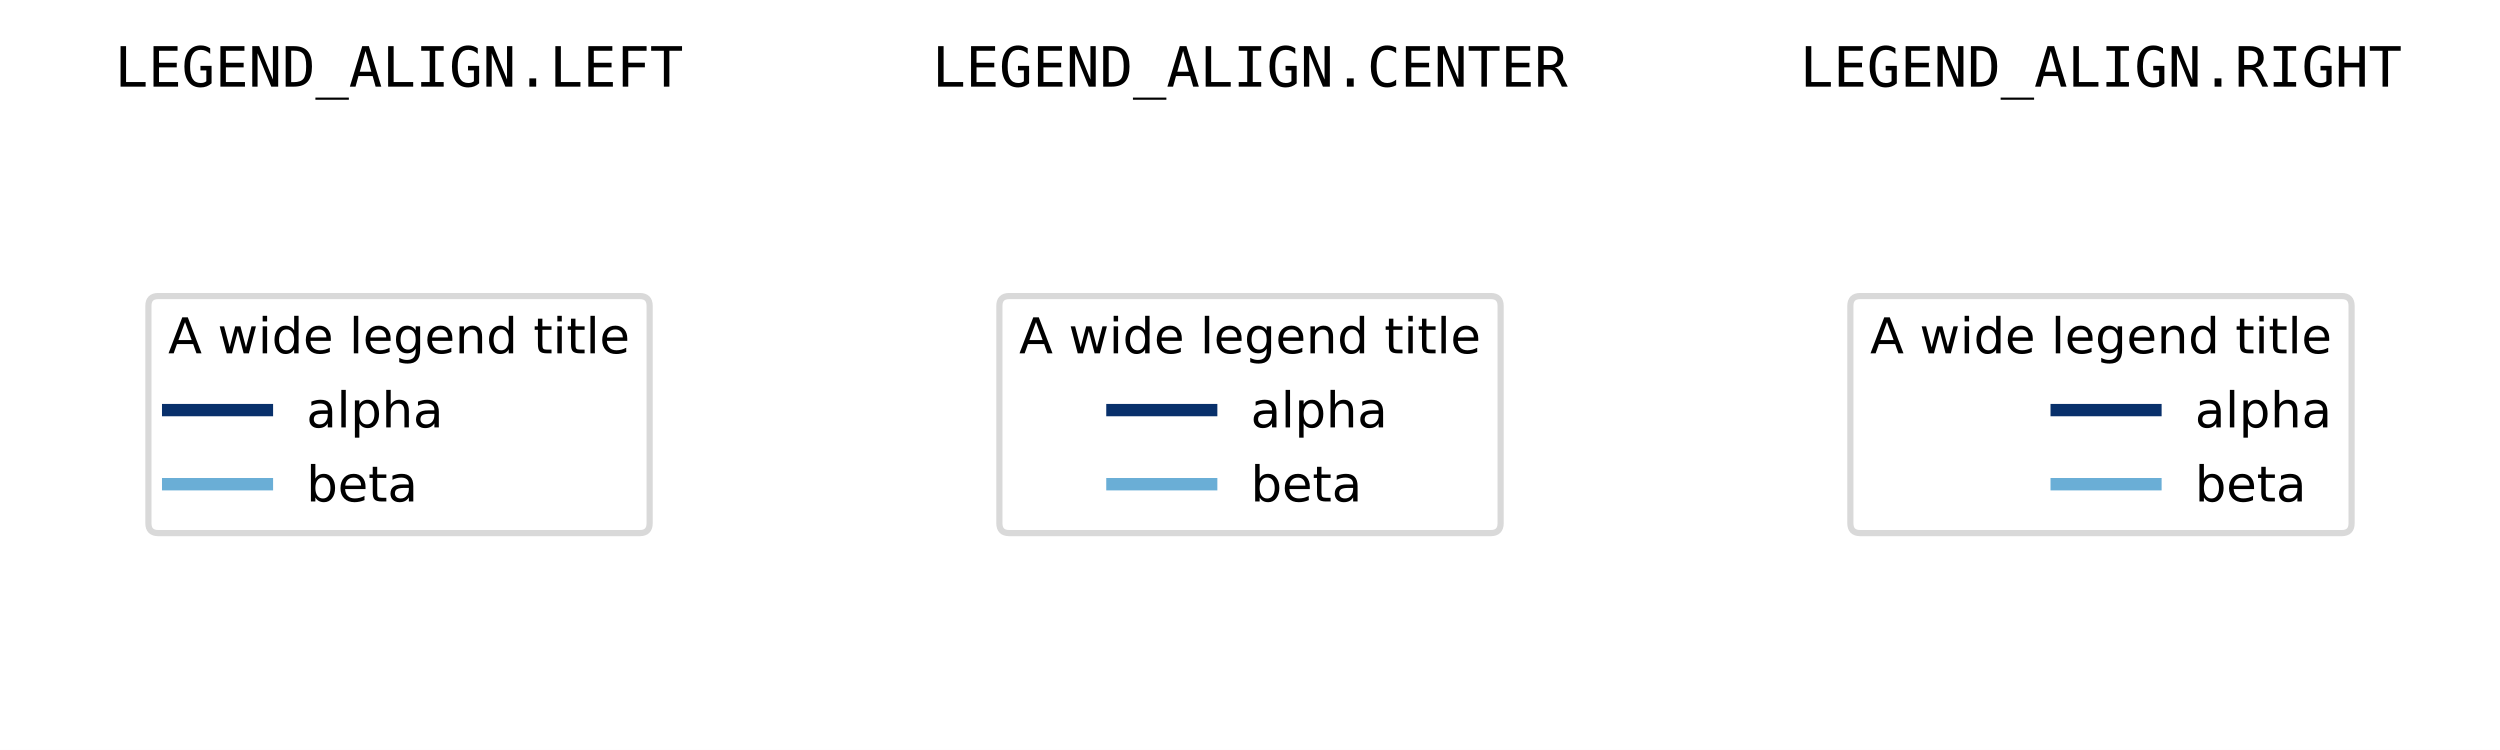
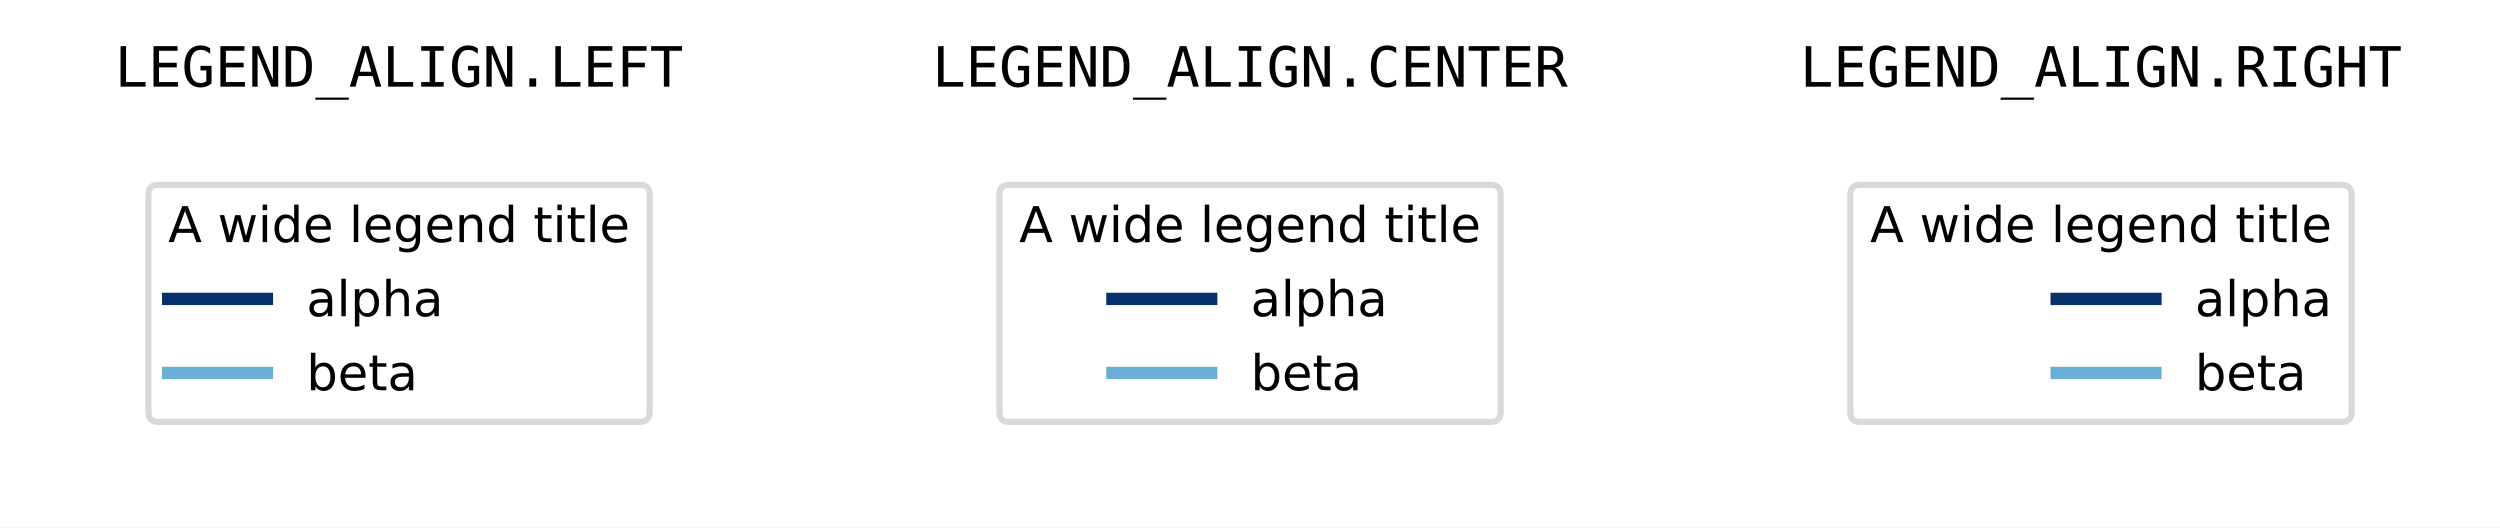
- <svg xmlns="http://www.w3.org/2000/svg" xmlns:xlink="http://www.w3.org/1999/xlink" width="405pt" height="121.486pt" viewBox="0 0 405 121.486" version="1.1">
+ <svg xmlns="http://www.w3.org/2000/svg" xmlns:xlink="http://www.w3.org/1999/xlink" width="405pt" height="85.45pt" viewBox="0 0 405 85.45" version="1.1">
  <defs>
    <style type="text/css">*{stroke-linejoin: round; stroke-linecap: butt}</style>
  </defs>
  <g id="figure_1">
    <g id="patch_1">
-       <path d="M 0 121.486  L 405 121.486  L 405 0  L 0 0  z " style="fill: #ffffff" />
+       <path d="M 0 85.45  L 405 85.45  L 405 0  L 0 0  z " style="fill: #ffffff" />
    </g>
    <g id="axes_1">
      <g id="text_1">
        <g transform="translate(18.58579 14.03789) scale(0.09 -0.09)">
          <defs>
            <path id="DejaVuSansMono-2f" d="M 672 4666  L 1306 4666  L 1306 531  L 3559 531  L 3559 0  L 672 0  L 672 4666  z " transform="scale(0.015625)" />
            <path id="DejaVuSansMono-28" d="M 616 4666  L 3384 4666  L 3384 4134  L 1247 4134  L 1247 2753  L 3291 2753  L 3291 2222  L 1247 2222  L 1247 531  L 3444 531  L 3444 0  L 616 0  L 616 4666  z " transform="scale(0.015625)" />
            <path id="DejaVuSansMono-2a" d="M 3450 384  Q 3197 150 2880 29  Q 2563 -91 2194 -91  Q 1306 -91 812 545  Q 319 1181 319 2328  Q 319 3472 819 4111  Q 1319 4750 2209 4750  Q 2503 4750 2772 4667  Q 3041 4584 3291 4416  L 3291 3769  Q 3038 4009 2772 4123  Q 2506 4238 2209 4238  Q 1594 4238 1286 3761  Q 978 3284 978 2328  Q 978 1356 1276 889  Q 1575 422 2194 422  Q 2403 422 2561 470  Q 2719 519 2847 622  L 2847 1875  L 2169 1875  L 2169 2394  L 3450 2394  L 3450 384  z " transform="scale(0.015625)" />
            <path id="DejaVuSansMono-31" d="M 434 4666  L 1234 4666  L 2809 825  L 2809 4666  L 3419 4666  L 3419 0  L 2619 0  L 1044 3841  L 1044 0  L 434 0  L 434 4666  z " transform="scale(0.015625)" />
            <path id="DejaVuSansMono-27" d="M 1363 519  Q 2159 519 2475 911  Q 2791 1303 2791 2328  Q 2791 3363 2477 3755  Q 2163 4147 1363 4147  L 1063 4147  L 1063 519  L 1363 519  z M 1375 4666  Q 2444 4666 2950 4097  Q 3456 3528 3456 2328  Q 3456 1134 2950 567  Q 2444 0 1375 0  L 428 0  L 428 4666  L 1375 4666  z " transform="scale(0.015625)" />
            <path id="DejaVuSansMono-42" d="M 3853 -1259  L 3853 -1509  L 0 -1509  L 0 -1259  L 3853 -1259  z " transform="scale(0.015625)" />
            <path id="DejaVuSansMono-24" d="M 1925 4109  L 1259 1722  L 2591 1722  L 1925 4109  z M 1544 4666  L 2309 4666  L 3738 0  L 3084 0  L 2741 1216  L 1106 1216  L 769 0  L 116 0  L 1544 4666  z " transform="scale(0.015625)" />
            <path id="DejaVuSansMono-2c" d="M 628 4666  L 3219 4666  L 3219 4134  L 2241 4134  L 2241 531  L 3219 531  L 3219 0  L 628 0  L 628 531  L 1606 531  L 1606 4134  L 628 4134  L 628 4666  z " transform="scale(0.015625)" />
            <path id="DejaVuSansMono-11" d="M 1528 953  L 2316 953  L 2316 0  L 1528 0  L 1528 953  z " transform="scale(0.015625)" />
            <path id="DejaVuSansMono-29" d="M 728 4666  L 3475 4666  L 3475 4134  L 1363 4134  L 1363 2759  L 3278 2759  L 3278 2228  L 1363 2228  L 1363 0  L 728 0  L 728 4666  z " transform="scale(0.015625)" />
            <path id="DejaVuSansMono-37" d="M 147 4666  L 3706 4666  L 3706 4134  L 2247 4134  L 2247 0  L 1613 0  L 1613 4134  L 147 4134  L 147 4666  z " transform="scale(0.015625)" />
          </defs>
          <use xlink:href="#DejaVuSansMono-2f" />
          <use xlink:href="#DejaVuSansMono-28" transform="translate(60.20312 0)" />
          <use xlink:href="#DejaVuSansMono-2a" transform="translate(120.4062 0)" />
          <use xlink:href="#DejaVuSansMono-28" transform="translate(180.6094 0)" />
          <use xlink:href="#DejaVuSansMono-31" transform="translate(240.8125 0)" />
          <use xlink:href="#DejaVuSansMono-27" transform="translate(301.0156 0)" />
          <use xlink:href="#DejaVuSansMono-42" transform="translate(361.2188 0)" />
          <use xlink:href="#DejaVuSansMono-24" transform="translate(421.4219 0)" />
          <use xlink:href="#DejaVuSansMono-2f" transform="translate(481.625 0)" />
          <use xlink:href="#DejaVuSansMono-2c" transform="translate(541.8281 0)" />
          <use xlink:href="#DejaVuSansMono-2a" transform="translate(602.0312 0)" />
          <use xlink:href="#DejaVuSansMono-31" transform="translate(662.2344 0)" />
          <use xlink:href="#DejaVuSansMono-11" transform="translate(722.4375 0)" />
          <use xlink:href="#DejaVuSansMono-2f" transform="translate(782.6406 0)" />
          <use xlink:href="#DejaVuSansMono-28" transform="translate(842.8438 0)" />
          <use xlink:href="#DejaVuSansMono-29" transform="translate(903.0469 0)" />
          <use xlink:href="#DejaVuSansMono-37" transform="translate(963.25 0)" />
        </g>
      </g>
      <g id="legend_1">
        <g id="patch_2">
-           <path d="M 25.641 86.363  L 103.642 86.363  Q 105.242 86.363 105.242 84.763  L 105.242 49.561  Q 105.242 47.961 103.642 47.961  L 25.641 47.961  Q 24.041 47.961 24.041 49.561  L 24.041 84.763  Q 24.041 86.363 25.641 86.363  z " style="fill: #ffffff; opacity: 0.8; stroke: #cfcfcf; stroke-linejoin: miter" />
+           <path d="M 25.641 68.345  L 103.642 68.345  Q 105.242 68.345 105.242 66.745  L 105.242 31.543  Q 105.242 29.943 103.642 29.943  L 25.641 29.943  Q 24.041 29.943 24.041 31.543  L 24.041 66.745  Q 24.041 68.345 25.641 68.345  z " style="fill: #ffffff; opacity: 0.8; stroke: #cfcfcf; stroke-linejoin: miter" />
        </g>
        <g id="text_2">
-           <g transform="translate(27.24055 57.2397) scale(0.08 -0.08)">
+           <g transform="translate(27.24055 39.2217) scale(0.08 -0.08)">
            <defs>
              <path id="DejaVuSans-24" d="M 2188 4044  L 1331 1722  L 3047 1722  L 2188 4044  z M 1831 4666  L 2547 4666  L 4325 0  L 3669 0  L 3244 1197  L 1141 1197  L 716 0  L 50 0  L 1831 4666  z " transform="scale(0.015625)" />
              <path id="DejaVuSans-3" transform="scale(0.015625)" />
              <path id="DejaVuSans-5a" d="M 269 3500  L 844 3500  L 1563 769  L 2278 3500  L 2956 3500  L 3675 769  L 4391 3500  L 4966 3500  L 4050 0  L 3372 0  L 2619 2869  L 1863 0  L 1184 0  L 269 3500  z " transform="scale(0.015625)" />
              <path id="DejaVuSans-4c" d="M 603 3500  L 1178 3500  L 1178 0  L 603 0  L 603 3500  z M 603 4863  L 1178 4863  L 1178 4134  L 603 4134  L 603 4863  z " transform="scale(0.015625)" />
              <path id="DejaVuSans-47" d="M 2906 2969  L 2906 4863  L 3481 4863  L 3481 0  L 2906 0  L 2906 525  Q 2725 213 2448 61  Q 2172 -91 1784 -91  Q 1150 -91 751 415  Q 353 922 353 1747  Q 353 2572 751 3078  Q 1150 3584 1784 3584  Q 2172 3584 2448 3432  Q 2725 3281 2906 2969  z M 947 1747  Q 947 1113 1208 752  Q 1469 391 1925 391  Q 2381 391 2643 752  Q 2906 1113 2906 1747  Q 2906 2381 2643 2742  Q 2381 3103 1925 3103  Q 1469 3103 1208 2742  Q 947 2381 947 1747  z " transform="scale(0.015625)" />
              <path id="DejaVuSans-48" d="M 3597 1894  L 3597 1613  L 953 1613  Q 991 1019 1311 708  Q 1631 397 2203 397  Q 2534 397 2845 478  Q 3156 559 3463 722  L 3463 178  Q 3153 47 2828 -22  Q 2503 -91 2169 -91  Q 1331 -91 842 396  Q 353 884 353 1716  Q 353 2575 817 3079  Q 1281 3584 2069 3584  Q 2775 3584 3186 3129  Q 3597 2675 3597 1894  z M 3022 2063  Q 3016 2534 2758 2815  Q 2500 3097 2075 3097  Q 1594 3097 1305 2825  Q 1016 2553 972 2059  L 3022 2063  z " transform="scale(0.015625)" />
              <path id="DejaVuSans-4f" d="M 603 4863  L 1178 4863  L 1178 0  L 603 0  L 603 4863  z " transform="scale(0.015625)" />
              <path id="DejaVuSans-4a" d="M 2906 1791  Q 2906 2416 2648 2759  Q 2391 3103 1925 3103  Q 1463 3103 1205 2759  Q 947 2416 947 1791  Q 947 1169 1205 825  Q 1463 481 1925 481  Q 2391 481 2648 825  Q 2906 1169 2906 1791  z M 3481 434  Q 3481 -459 3084 -895  Q 2688 -1331 1869 -1331  Q 1566 -1331 1297 -1286  Q 1028 -1241 775 -1147  L 775 -588  Q 1028 -725 1275 -790  Q 1522 -856 1778 -856  Q 2344 -856 2625 -561  Q 2906 -266 2906 331  L 2906 616  Q 2728 306 2450 153  Q 2172 0 1784 0  Q 1141 0 747 490  Q 353 981 353 1791  Q 353 2603 747 3093  Q 1141 3584 1784 3584  Q 2172 3584 2450 3431  Q 2728 3278 2906 2969  L 2906 3500  L 3481 3500  L 3481 434  z " transform="scale(0.015625)" />
              <path id="DejaVuSans-51" d="M 3513 2113  L 3513 0  L 2938 0  L 2938 2094  Q 2938 2591 2744 2837  Q 2550 3084 2163 3084  Q 1697 3084 1428 2787  Q 1159 2491 1159 1978  L 1159 0  L 581 0  L 581 3500  L 1159 3500  L 1159 2956  Q 1366 3272 1645 3428  Q 1925 3584 2291 3584  Q 2894 3584 3203 3211  Q 3513 2838 3513 2113  z " transform="scale(0.015625)" />
              <path id="DejaVuSans-57" d="M 1172 4494  L 1172 3500  L 2356 3500  L 2356 3053  L 1172 3053  L 1172 1153  Q 1172 725 1289 603  Q 1406 481 1766 481  L 2356 481  L 2356 0  L 1766 0  Q 1100 0 847 248  Q 594 497 594 1153  L 594 3053  L 172 3053  L 172 3500  L 594 3500  L 594 4494  L 1172 4494  z " transform="scale(0.015625)" />
            </defs>
            <use xlink:href="#DejaVuSans-24" />
            <use xlink:href="#DejaVuSans-3" transform="translate(68.40625 0)" />
            <use xlink:href="#DejaVuSans-5a" transform="translate(100.1875 0)" />
            <use xlink:href="#DejaVuSans-4c" transform="translate(181.9688 0)" />
            <use xlink:href="#DejaVuSans-47" transform="translate(209.75 0)" />
            <use xlink:href="#DejaVuSans-48" transform="translate(273.2344 0)" />
            <use xlink:href="#DejaVuSans-3" transform="translate(334.7656 0)" />
            <use xlink:href="#DejaVuSans-4f" transform="translate(366.5469 0)" />
            <use xlink:href="#DejaVuSans-48" transform="translate(394.3281 0)" />
            <use xlink:href="#DejaVuSans-4a" transform="translate(455.8594 0)" />
            <use xlink:href="#DejaVuSans-48" transform="translate(519.3438 0)" />
            <use xlink:href="#DejaVuSans-51" transform="translate(580.875 0)" />
            <use xlink:href="#DejaVuSans-47" transform="translate(644.25 0)" />
            <use xlink:href="#DejaVuSans-3" transform="translate(707.7344 0)" />
            <use xlink:href="#DejaVuSans-57" transform="translate(739.5156 0)" />
            <use xlink:href="#DejaVuSans-4c" transform="translate(778.7188 0)" />
            <use xlink:href="#DejaVuSans-57" transform="translate(806.5 0)" />
            <use xlink:href="#DejaVuSans-4f" transform="translate(845.7031 0)" />
            <use xlink:href="#DejaVuSans-48" transform="translate(873.4844 0)" />
          </g>
        </g>
        <g id="line2d_1">
-           <path d="M 27.241 66.44  L 35.241 66.44  L 43.241 66.44  " style="fill: none; stroke: #08306b; stroke-width: 2; stroke-linecap: square" />
+           <path d="M 27.241 48.422  L 35.241 48.422  L 43.241 48.422  " style="fill: none; stroke: #08306b; stroke-width: 2; stroke-linecap: square" />
        </g>
        <g id="text_3">
-           <g transform="translate(49.64055 69.24033) scale(0.08 -0.08)">
+           <g transform="translate(49.64055 51.22233) scale(0.08 -0.08)">
            <defs>
              <path id="DejaVuSans-44" d="M 2194 1759  Q 1497 1759 1228 1600  Q 959 1441 959 1056  Q 959 750 1161 570  Q 1363 391 1709 391  Q 2188 391 2477 730  Q 2766 1069 2766 1631  L 2766 1759  L 2194 1759  z M 3341 1997  L 3341 0  L 2766 0  L 2766 531  Q 2569 213 2275 61  Q 1981 -91 1556 -91  Q 1019 -91 701 211  Q 384 513 384 1019  Q 384 1609 779 1909  Q 1175 2209 1959 2209  L 2766 2209  L 2766 2266  Q 2766 2663 2505 2880  Q 2244 3097 1772 3097  Q 1472 3097 1187 3025  Q 903 2953 641 2809  L 641 3341  Q 956 3463 1253 3523  Q 1550 3584 1831 3584  Q 2591 3584 2966 3190  Q 3341 2797 3341 1997  z " transform="scale(0.015625)" />
              <path id="DejaVuSans-53" d="M 1159 525  L 1159 -1331  L 581 -1331  L 581 3500  L 1159 3500  L 1159 2969  Q 1341 3281 1617 3432  Q 1894 3584 2278 3584  Q 2916 3584 3314 3078  Q 3713 2572 3713 1747  Q 3713 922 3314 415  Q 2916 -91 2278 -91  Q 1894 -91 1617 61  Q 1341 213 1159 525  z M 3116 1747  Q 3116 2381 2855 2742  Q 2594 3103 2138 3103  Q 1681 3103 1420 2742  Q 1159 2381 1159 1747  Q 1159 1113 1420 752  Q 1681 391 2138 391  Q 2594 391 2855 752  Q 3116 1113 3116 1747  z " transform="scale(0.015625)" />
              <path id="DejaVuSans-4b" d="M 3513 2113  L 3513 0  L 2938 0  L 2938 2094  Q 2938 2591 2744 2837  Q 2550 3084 2163 3084  Q 1697 3084 1428 2787  Q 1159 2491 1159 1978  L 1159 0  L 581 0  L 581 4863  L 1159 4863  L 1159 2956  Q 1366 3272 1645 3428  Q 1925 3584 2291 3584  Q 2894 3584 3203 3211  Q 3513 2838 3513 2113  z " transform="scale(0.015625)" />
            </defs>
            <use xlink:href="#DejaVuSans-44" />
            <use xlink:href="#DejaVuSans-4f" transform="translate(61.28125 0)" />
            <use xlink:href="#DejaVuSans-53" transform="translate(89.0625 0)" />
            <use xlink:href="#DejaVuSans-4b" transform="translate(152.5469 0)" />
            <use xlink:href="#DejaVuSans-44" transform="translate(215.9219 0)" />
          </g>
        </g>
        <g id="line2d_2">
-           <path d="M 27.241 78.441  L 35.241 78.441  L 43.241 78.441  " style="fill: none; stroke: #6aaed6; stroke-width: 2; stroke-linecap: square" />
+           <path d="M 27.241 60.423  L 35.241 60.423  L 43.241 60.423  " style="fill: none; stroke: #6aaed6; stroke-width: 2; stroke-linecap: square" />
        </g>
        <g id="text_4">
-           <g transform="translate(49.64055 81.24095) scale(0.08 -0.08)">
+           <g transform="translate(49.64055 63.22295) scale(0.08 -0.08)">
            <defs>
              <path id="DejaVuSans-45" d="M 3116 1747  Q 3116 2381 2855 2742  Q 2594 3103 2138 3103  Q 1681 3103 1420 2742  Q 1159 2381 1159 1747  Q 1159 1113 1420 752  Q 1681 391 2138 391  Q 2594 391 2855 752  Q 3116 1113 3116 1747  z M 1159 2969  Q 1341 3281 1617 3432  Q 1894 3584 2278 3584  Q 2916 3584 3314 3078  Q 3713 2572 3713 1747  Q 3713 922 3314 415  Q 2916 -91 2278 -91  Q 1894 -91 1617 61  Q 1341 213 1159 525  L 1159 0  L 581 0  L 581 4863  L 1159 4863  L 1159 2969  z " transform="scale(0.015625)" />
            </defs>
            <use xlink:href="#DejaVuSans-45" />
            <use xlink:href="#DejaVuSans-48" transform="translate(63.48438 0)" />
            <use xlink:href="#DejaVuSans-57" transform="translate(125.0156 0)" />
            <use xlink:href="#DejaVuSans-44" transform="translate(164.2188 0)" />
          </g>
        </g>
      </g>
    </g>
    <g id="axes_2">
      <g id="text_5">
        <g transform="translate(151.0263 14.03789) scale(0.09 -0.09)">
          <defs>
            <path id="DejaVuSansMono-26" d="M 3353 166  Q 3113 38 2859 -26  Q 2606 -91 2322 -91  Q 1425 -91 929 543  Q 434 1178 434 2328  Q 434 3472 932 4111  Q 1431 4750 2322 4750  Q 2606 4750 2859 4686  Q 3113 4622 3353 4494  L 3353 3847  Q 3122 4038 2856 4138  Q 2591 4238 2322 4238  Q 1706 4238 1400 3763  Q 1094 3288 1094 2328  Q 1094 1372 1400 897  Q 1706 422 2322 422  Q 2597 422 2861 522  Q 3125 622 3353 813  L 3353 166  z " transform="scale(0.015625)" />
            <path id="DejaVuSansMono-35" d="M 2375 2203  Q 2619 2141 2791 1967  Q 2963 1794 3219 1275  L 3853 0  L 3175 0  L 2619 1178  Q 2378 1681 2186 1826  Q 1994 1972 1684 1972  L 1081 1972  L 1081 0  L 447 0  L 447 4666  L 1747 4666  Q 2516 4666 2925 4319  Q 3334 3972 3334 3316  Q 3334 2853 3082 2561  Q 2831 2269 2375 2203  z M 1081 4147  L 1081 2491  L 1772 2491  Q 2225 2491 2447 2694  Q 2669 2897 2669 3316  Q 2669 3719 2433 3933  Q 2197 4147 1747 4147  L 1081 4147  z " transform="scale(0.015625)" />
          </defs>
          <use xlink:href="#DejaVuSansMono-2f" />
          <use xlink:href="#DejaVuSansMono-28" transform="translate(60.20312 0)" />
          <use xlink:href="#DejaVuSansMono-2a" transform="translate(120.4062 0)" />
          <use xlink:href="#DejaVuSansMono-28" transform="translate(180.6094 0)" />
          <use xlink:href="#DejaVuSansMono-31" transform="translate(240.8125 0)" />
          <use xlink:href="#DejaVuSansMono-27" transform="translate(301.0156 0)" />
          <use xlink:href="#DejaVuSansMono-42" transform="translate(361.2188 0)" />
          <use xlink:href="#DejaVuSansMono-24" transform="translate(421.4219 0)" />
          <use xlink:href="#DejaVuSansMono-2f" transform="translate(481.625 0)" />
          <use xlink:href="#DejaVuSansMono-2c" transform="translate(541.8281 0)" />
          <use xlink:href="#DejaVuSansMono-2a" transform="translate(602.0312 0)" />
          <use xlink:href="#DejaVuSansMono-31" transform="translate(662.2344 0)" />
          <use xlink:href="#DejaVuSansMono-11" transform="translate(722.4375 0)" />
          <use xlink:href="#DejaVuSansMono-26" transform="translate(782.6406 0)" />
          <use xlink:href="#DejaVuSansMono-28" transform="translate(842.8438 0)" />
          <use xlink:href="#DejaVuSansMono-31" transform="translate(903.0469 0)" />
          <use xlink:href="#DejaVuSansMono-37" transform="translate(963.25 0)" />
          <use xlink:href="#DejaVuSansMono-28" transform="translate(1023.453 0)" />
          <use xlink:href="#DejaVuSansMono-35" transform="translate(1083.656 0)" />
        </g>
      </g>
      <g id="legend_2">
        <g id="patch_3">
-           <path d="M 163.499 86.363  L 241.501 86.363  Q 243.101 86.363 243.101 84.763  L 243.101 49.561  Q 243.101 47.961 241.501 47.961  L 163.499 47.961  Q 161.899 47.961 161.899 49.561  L 161.899 84.763  Q 161.899 86.363 163.499 86.363  z " style="fill: #ffffff; opacity: 0.8; stroke: #cfcfcf; stroke-linejoin: miter" />
+           <path d="M 163.499 68.345  L 241.501 68.345  Q 243.101 68.345 243.101 66.745  L 243.101 31.543  Q 243.101 29.943 241.501 29.943  L 163.499 29.943  Q 161.899 29.943 161.899 31.543  L 161.899 66.745  Q 161.899 68.345 163.499 68.345  z " style="fill: #ffffff; opacity: 0.8; stroke: #cfcfcf; stroke-linejoin: miter" />
        </g>
        <g id="text_6">
-           <g transform="translate(165.0994 57.2397) scale(0.08 -0.08)">
+           <g transform="translate(165.0994 39.2217) scale(0.08 -0.08)">
            <use xlink:href="#DejaVuSans-24" />
            <use xlink:href="#DejaVuSans-3" transform="translate(68.40625 0)" />
            <use xlink:href="#DejaVuSans-5a" transform="translate(100.1875 0)" />
            <use xlink:href="#DejaVuSans-4c" transform="translate(181.9688 0)" />
            <use xlink:href="#DejaVuSans-47" transform="translate(209.75 0)" />
            <use xlink:href="#DejaVuSans-48" transform="translate(273.2344 0)" />
            <use xlink:href="#DejaVuSans-3" transform="translate(334.7656 0)" />
            <use xlink:href="#DejaVuSans-4f" transform="translate(366.5469 0)" />
            <use xlink:href="#DejaVuSans-48" transform="translate(394.3281 0)" />
            <use xlink:href="#DejaVuSans-4a" transform="translate(455.8594 0)" />
            <use xlink:href="#DejaVuSans-48" transform="translate(519.3438 0)" />
            <use xlink:href="#DejaVuSans-51" transform="translate(580.875 0)" />
            <use xlink:href="#DejaVuSans-47" transform="translate(644.25 0)" />
            <use xlink:href="#DejaVuSans-3" transform="translate(707.7344 0)" />
            <use xlink:href="#DejaVuSans-57" transform="translate(739.5156 0)" />
            <use xlink:href="#DejaVuSans-4c" transform="translate(778.7188 0)" />
            <use xlink:href="#DejaVuSans-57" transform="translate(806.5 0)" />
            <use xlink:href="#DejaVuSans-4f" transform="translate(845.7031 0)" />
            <use xlink:href="#DejaVuSans-48" transform="translate(873.4844 0)" />
          </g>
        </g>
        <g id="line2d_3">
-           <path d="M 180.212 66.44  L 188.212 66.44  L 196.212 66.44  " style="fill: none; stroke: #08306b; stroke-width: 2; stroke-linecap: square" />
+           <path d="M 180.212 48.422  L 188.212 48.422  L 196.212 48.422  " style="fill: none; stroke: #08306b; stroke-width: 2; stroke-linecap: square" />
        </g>
        <g id="text_7">
-           <g transform="translate(202.6119 69.24033) scale(0.08 -0.08)">
+           <g transform="translate(202.6119 51.22233) scale(0.08 -0.08)">
            <use xlink:href="#DejaVuSans-44" />
            <use xlink:href="#DejaVuSans-4f" transform="translate(61.28125 0)" />
            <use xlink:href="#DejaVuSans-53" transform="translate(89.0625 0)" />
            <use xlink:href="#DejaVuSans-4b" transform="translate(152.5469 0)" />
            <use xlink:href="#DejaVuSans-44" transform="translate(215.9219 0)" />
          </g>
        </g>
        <g id="line2d_4">
-           <path d="M 180.212 78.441  L 188.212 78.441  L 196.212 78.441  " style="fill: none; stroke: #6aaed6; stroke-width: 2; stroke-linecap: square" />
+           <path d="M 180.212 60.423  L 188.212 60.423  L 196.212 60.423  " style="fill: none; stroke: #6aaed6; stroke-width: 2; stroke-linecap: square" />
        </g>
        <g id="text_8">
-           <g transform="translate(202.6119 81.24095) scale(0.08 -0.08)">
+           <g transform="translate(202.6119 63.22295) scale(0.08 -0.08)">
            <use xlink:href="#DejaVuSans-45" />
            <use xlink:href="#DejaVuSans-48" transform="translate(63.48438 0)" />
            <use xlink:href="#DejaVuSans-57" transform="translate(125.0156 0)" />
            <use xlink:href="#DejaVuSans-44" transform="translate(164.2188 0)" />
          </g>
        </g>
      </g>
    </g>
    <g id="axes_3">
      <g id="text_9">
        <g transform="translate(291.5943 14.03789) scale(0.09 -0.09)">
          <defs>
            <path id="DejaVuSansMono-2b" d="M 428 4666  L 1063 4666  L 1063 2753  L 2791 2753  L 2791 4666  L 3425 4666  L 3425 0  L 2791 0  L 2791 2222  L 1063 2222  L 1063 0  L 428 0  L 428 4666  z " transform="scale(0.015625)" />
          </defs>
          <use xlink:href="#DejaVuSansMono-2f" />
          <use xlink:href="#DejaVuSansMono-28" transform="translate(60.20312 0)" />
          <use xlink:href="#DejaVuSansMono-2a" transform="translate(120.4062 0)" />
          <use xlink:href="#DejaVuSansMono-28" transform="translate(180.6094 0)" />
          <use xlink:href="#DejaVuSansMono-31" transform="translate(240.8125 0)" />
          <use xlink:href="#DejaVuSansMono-27" transform="translate(301.0156 0)" />
          <use xlink:href="#DejaVuSansMono-42" transform="translate(361.2188 0)" />
          <use xlink:href="#DejaVuSansMono-24" transform="translate(421.4219 0)" />
          <use xlink:href="#DejaVuSansMono-2f" transform="translate(481.625 0)" />
          <use xlink:href="#DejaVuSansMono-2c" transform="translate(541.8281 0)" />
          <use xlink:href="#DejaVuSansMono-2a" transform="translate(602.0312 0)" />
          <use xlink:href="#DejaVuSansMono-31" transform="translate(662.2344 0)" />
          <use xlink:href="#DejaVuSansMono-11" transform="translate(722.4375 0)" />
          <use xlink:href="#DejaVuSansMono-35" transform="translate(782.6406 0)" />
          <use xlink:href="#DejaVuSansMono-2c" transform="translate(842.8438 0)" />
          <use xlink:href="#DejaVuSansMono-2a" transform="translate(903.0469 0)" />
          <use xlink:href="#DejaVuSansMono-2b" transform="translate(963.25 0)" />
          <use xlink:href="#DejaVuSansMono-37" transform="translate(1023.453 0)" />
        </g>
      </g>
      <g id="legend_3">
        <g id="patch_4">
-           <path d="M 301.358 86.363  L 379.359 86.363  Q 380.959 86.363 380.959 84.763  L 380.959 49.561  Q 380.959 47.961 379.359 47.961  L 301.358 47.961  Q 299.758 47.961 299.758 49.561  L 299.758 84.763  Q 299.758 86.363 301.358 86.363  z " style="fill: #ffffff; opacity: 0.8; stroke: #cfcfcf; stroke-linejoin: miter" />
+           <path d="M 301.358 68.345  L 379.359 68.345  Q 380.959 68.345 380.959 66.745  L 380.959 31.543  Q 380.959 29.943 379.359 29.943  L 301.358 29.943  Q 299.758 29.943 299.758 31.543  L 299.758 66.745  Q 299.758 68.345 301.358 68.345  z " style="fill: #ffffff; opacity: 0.8; stroke: #cfcfcf; stroke-linejoin: miter" />
        </g>
        <g id="text_10">
-           <g transform="translate(302.9582 57.2397) scale(0.08 -0.08)">
+           <g transform="translate(302.9582 39.2217) scale(0.08 -0.08)">
            <use xlink:href="#DejaVuSans-24" />
            <use xlink:href="#DejaVuSans-3" transform="translate(68.40625 0)" />
            <use xlink:href="#DejaVuSans-5a" transform="translate(100.1875 0)" />
            <use xlink:href="#DejaVuSans-4c" transform="translate(181.9688 0)" />
            <use xlink:href="#DejaVuSans-47" transform="translate(209.75 0)" />
            <use xlink:href="#DejaVuSans-48" transform="translate(273.2344 0)" />
            <use xlink:href="#DejaVuSans-3" transform="translate(334.7656 0)" />
            <use xlink:href="#DejaVuSans-4f" transform="translate(366.5469 0)" />
            <use xlink:href="#DejaVuSans-48" transform="translate(394.3281 0)" />
            <use xlink:href="#DejaVuSans-4a" transform="translate(455.8594 0)" />
            <use xlink:href="#DejaVuSans-48" transform="translate(519.3438 0)" />
            <use xlink:href="#DejaVuSans-51" transform="translate(580.875 0)" />
            <use xlink:href="#DejaVuSans-47" transform="translate(644.25 0)" />
            <use xlink:href="#DejaVuSans-3" transform="translate(707.7344 0)" />
            <use xlink:href="#DejaVuSans-57" transform="translate(739.5156 0)" />
            <use xlink:href="#DejaVuSans-4c" transform="translate(778.7188 0)" />
            <use xlink:href="#DejaVuSans-57" transform="translate(806.5 0)" />
            <use xlink:href="#DejaVuSans-4f" transform="translate(845.7031 0)" />
            <use xlink:href="#DejaVuSans-48" transform="translate(873.4844 0)" />
          </g>
        </g>
        <g id="line2d_5">
-           <path d="M 333.183 66.44  L 341.183 66.44  L 349.183 66.44  " style="fill: none; stroke: #08306b; stroke-width: 2; stroke-linecap: square" />
+           <path d="M 333.183 48.422  L 341.183 48.422  L 349.183 48.422  " style="fill: none; stroke: #08306b; stroke-width: 2; stroke-linecap: square" />
        </g>
        <g id="text_11">
-           <g transform="translate(355.5832 69.24033) scale(0.08 -0.08)">
+           <g transform="translate(355.5832 51.22233) scale(0.08 -0.08)">
            <use xlink:href="#DejaVuSans-44" />
            <use xlink:href="#DejaVuSans-4f" transform="translate(61.28125 0)" />
            <use xlink:href="#DejaVuSans-53" transform="translate(89.0625 0)" />
            <use xlink:href="#DejaVuSans-4b" transform="translate(152.5469 0)" />
            <use xlink:href="#DejaVuSans-44" transform="translate(215.9219 0)" />
          </g>
        </g>
        <g id="line2d_6">
-           <path d="M 333.183 78.441  L 341.183 78.441  L 349.183 78.441  " style="fill: none; stroke: #6aaed6; stroke-width: 2; stroke-linecap: square" />
+           <path d="M 333.183 60.423  L 341.183 60.423  L 349.183 60.423  " style="fill: none; stroke: #6aaed6; stroke-width: 2; stroke-linecap: square" />
        </g>
        <g id="text_12">
-           <g transform="translate(355.5832 81.24095) scale(0.08 -0.08)">
+           <g transform="translate(355.5832 63.22295) scale(0.08 -0.08)">
            <use xlink:href="#DejaVuSans-45" />
            <use xlink:href="#DejaVuSans-48" transform="translate(63.48438 0)" />
            <use xlink:href="#DejaVuSans-57" transform="translate(125.0156 0)" />
            <use xlink:href="#DejaVuSans-44" transform="translate(164.2188 0)" />
          </g>
        </g>
      </g>
    </g>
  </g>
</svg>
